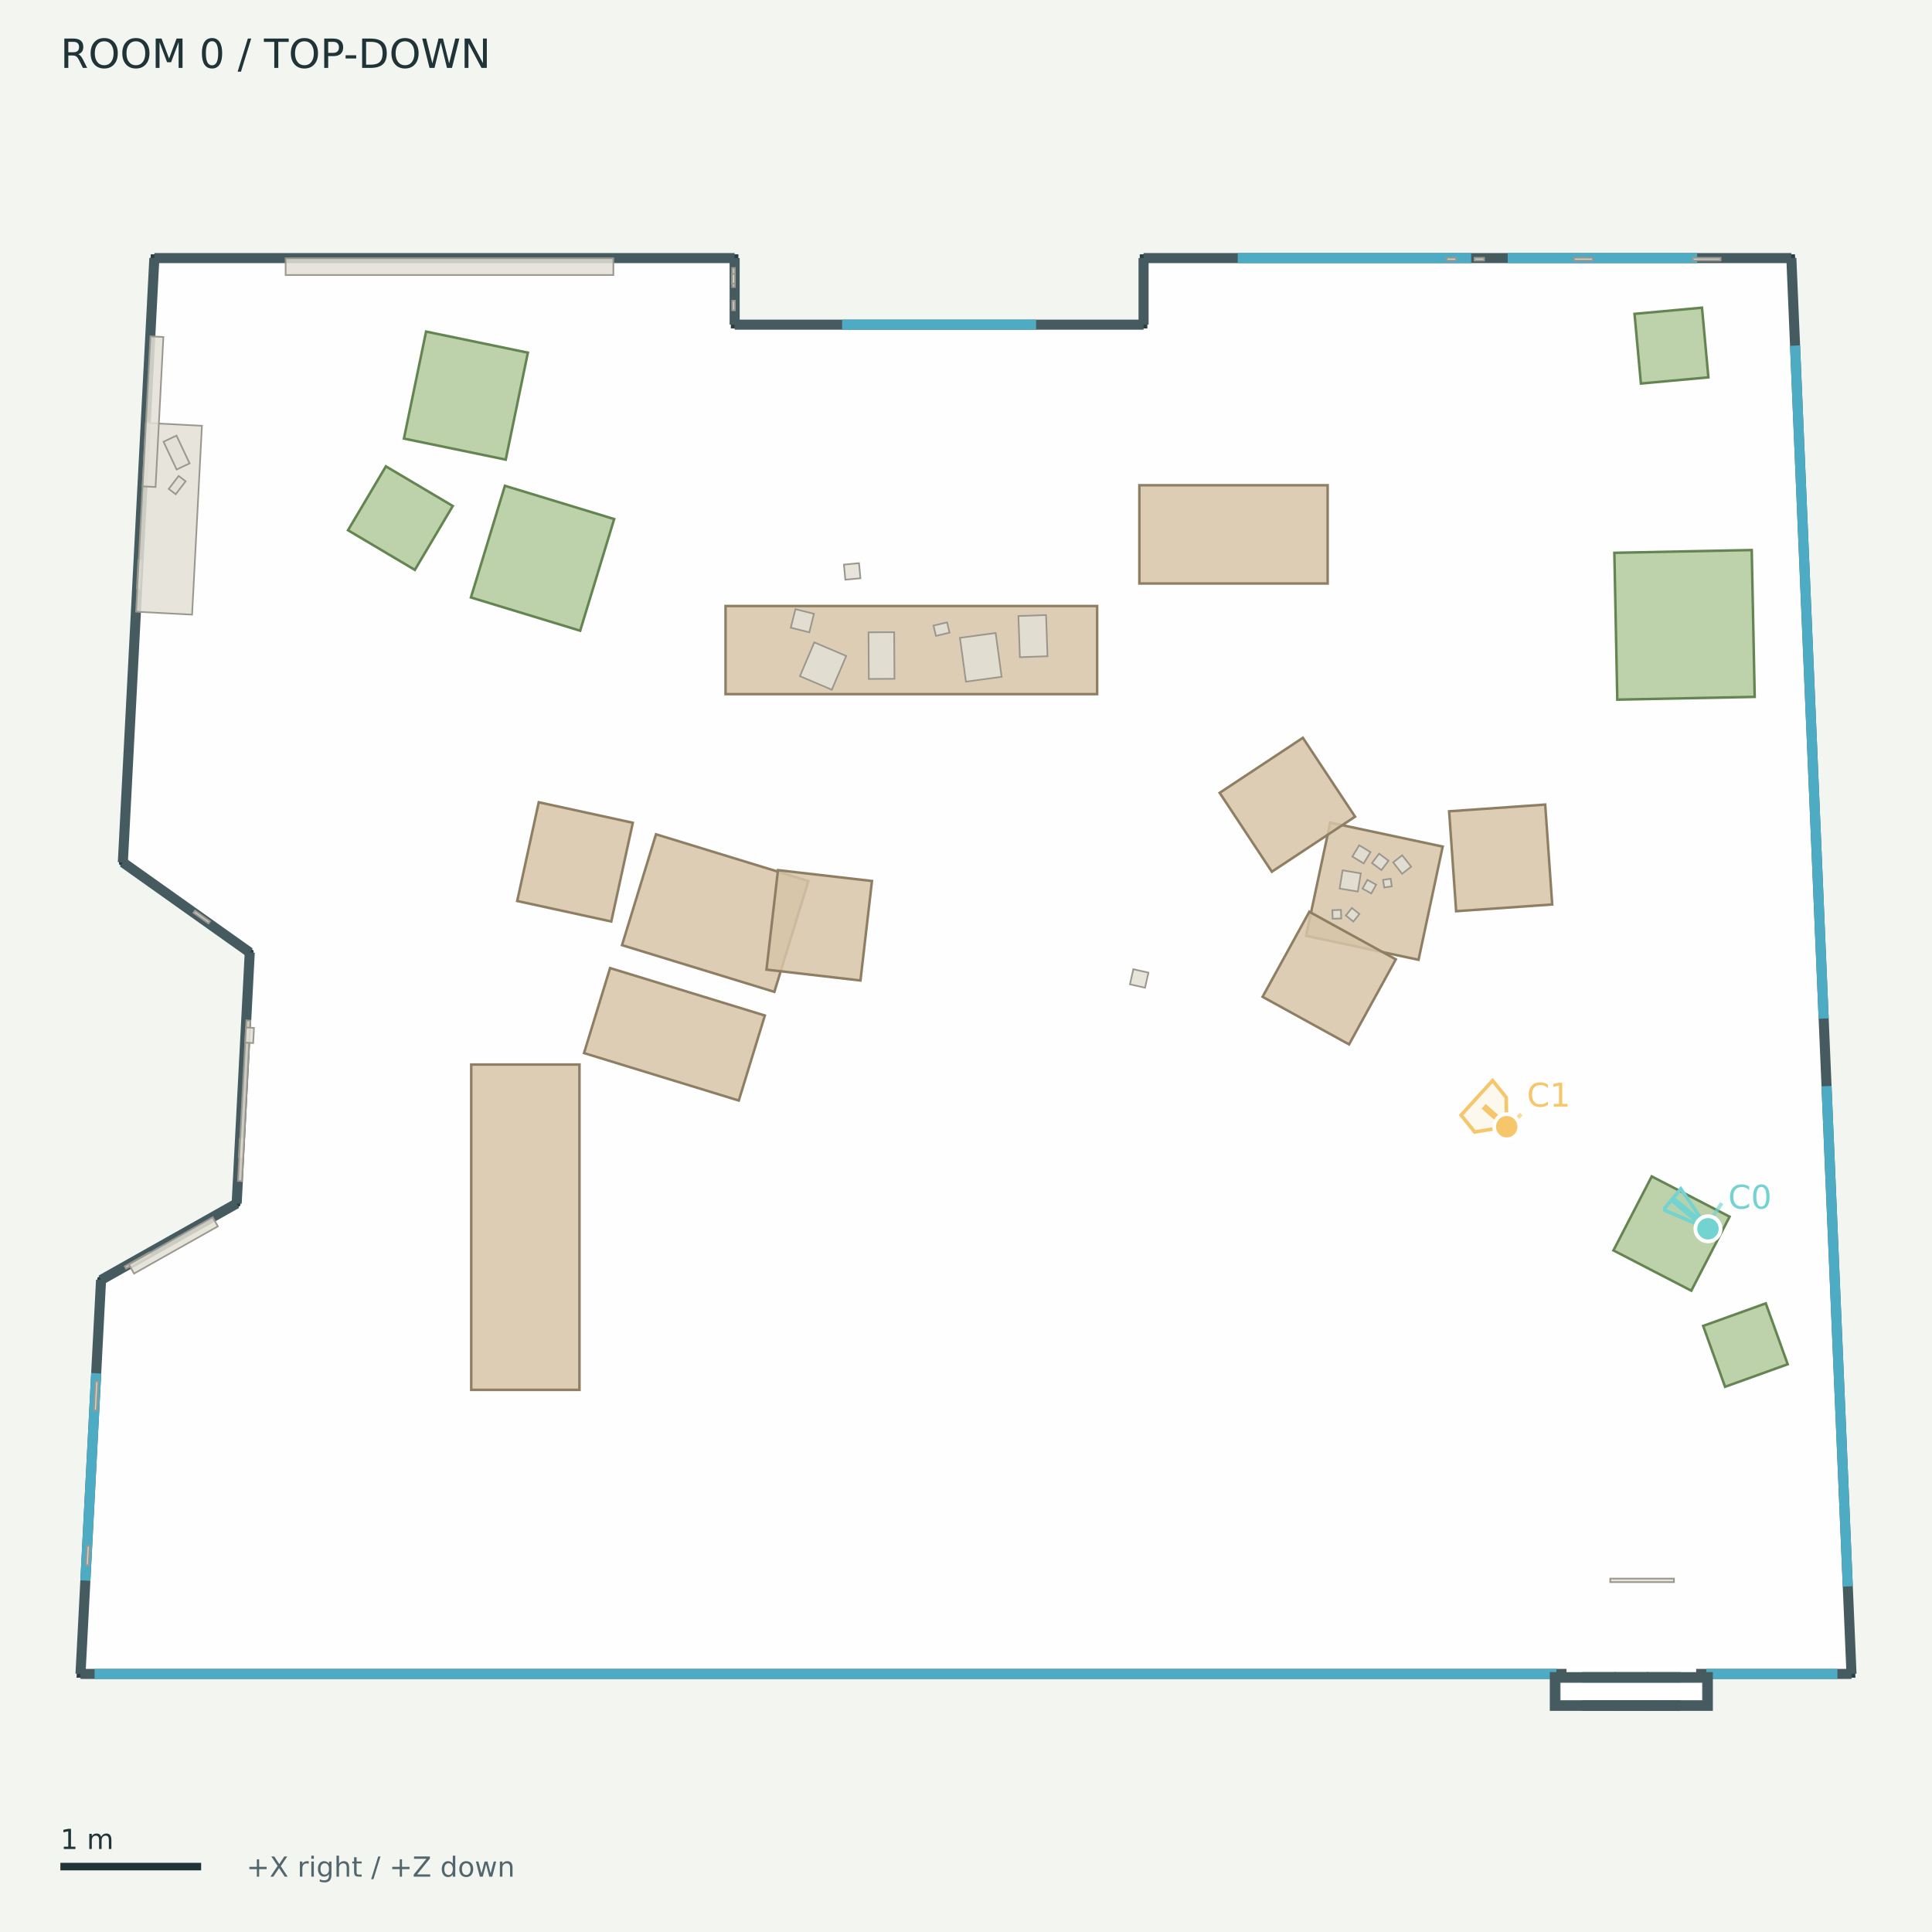
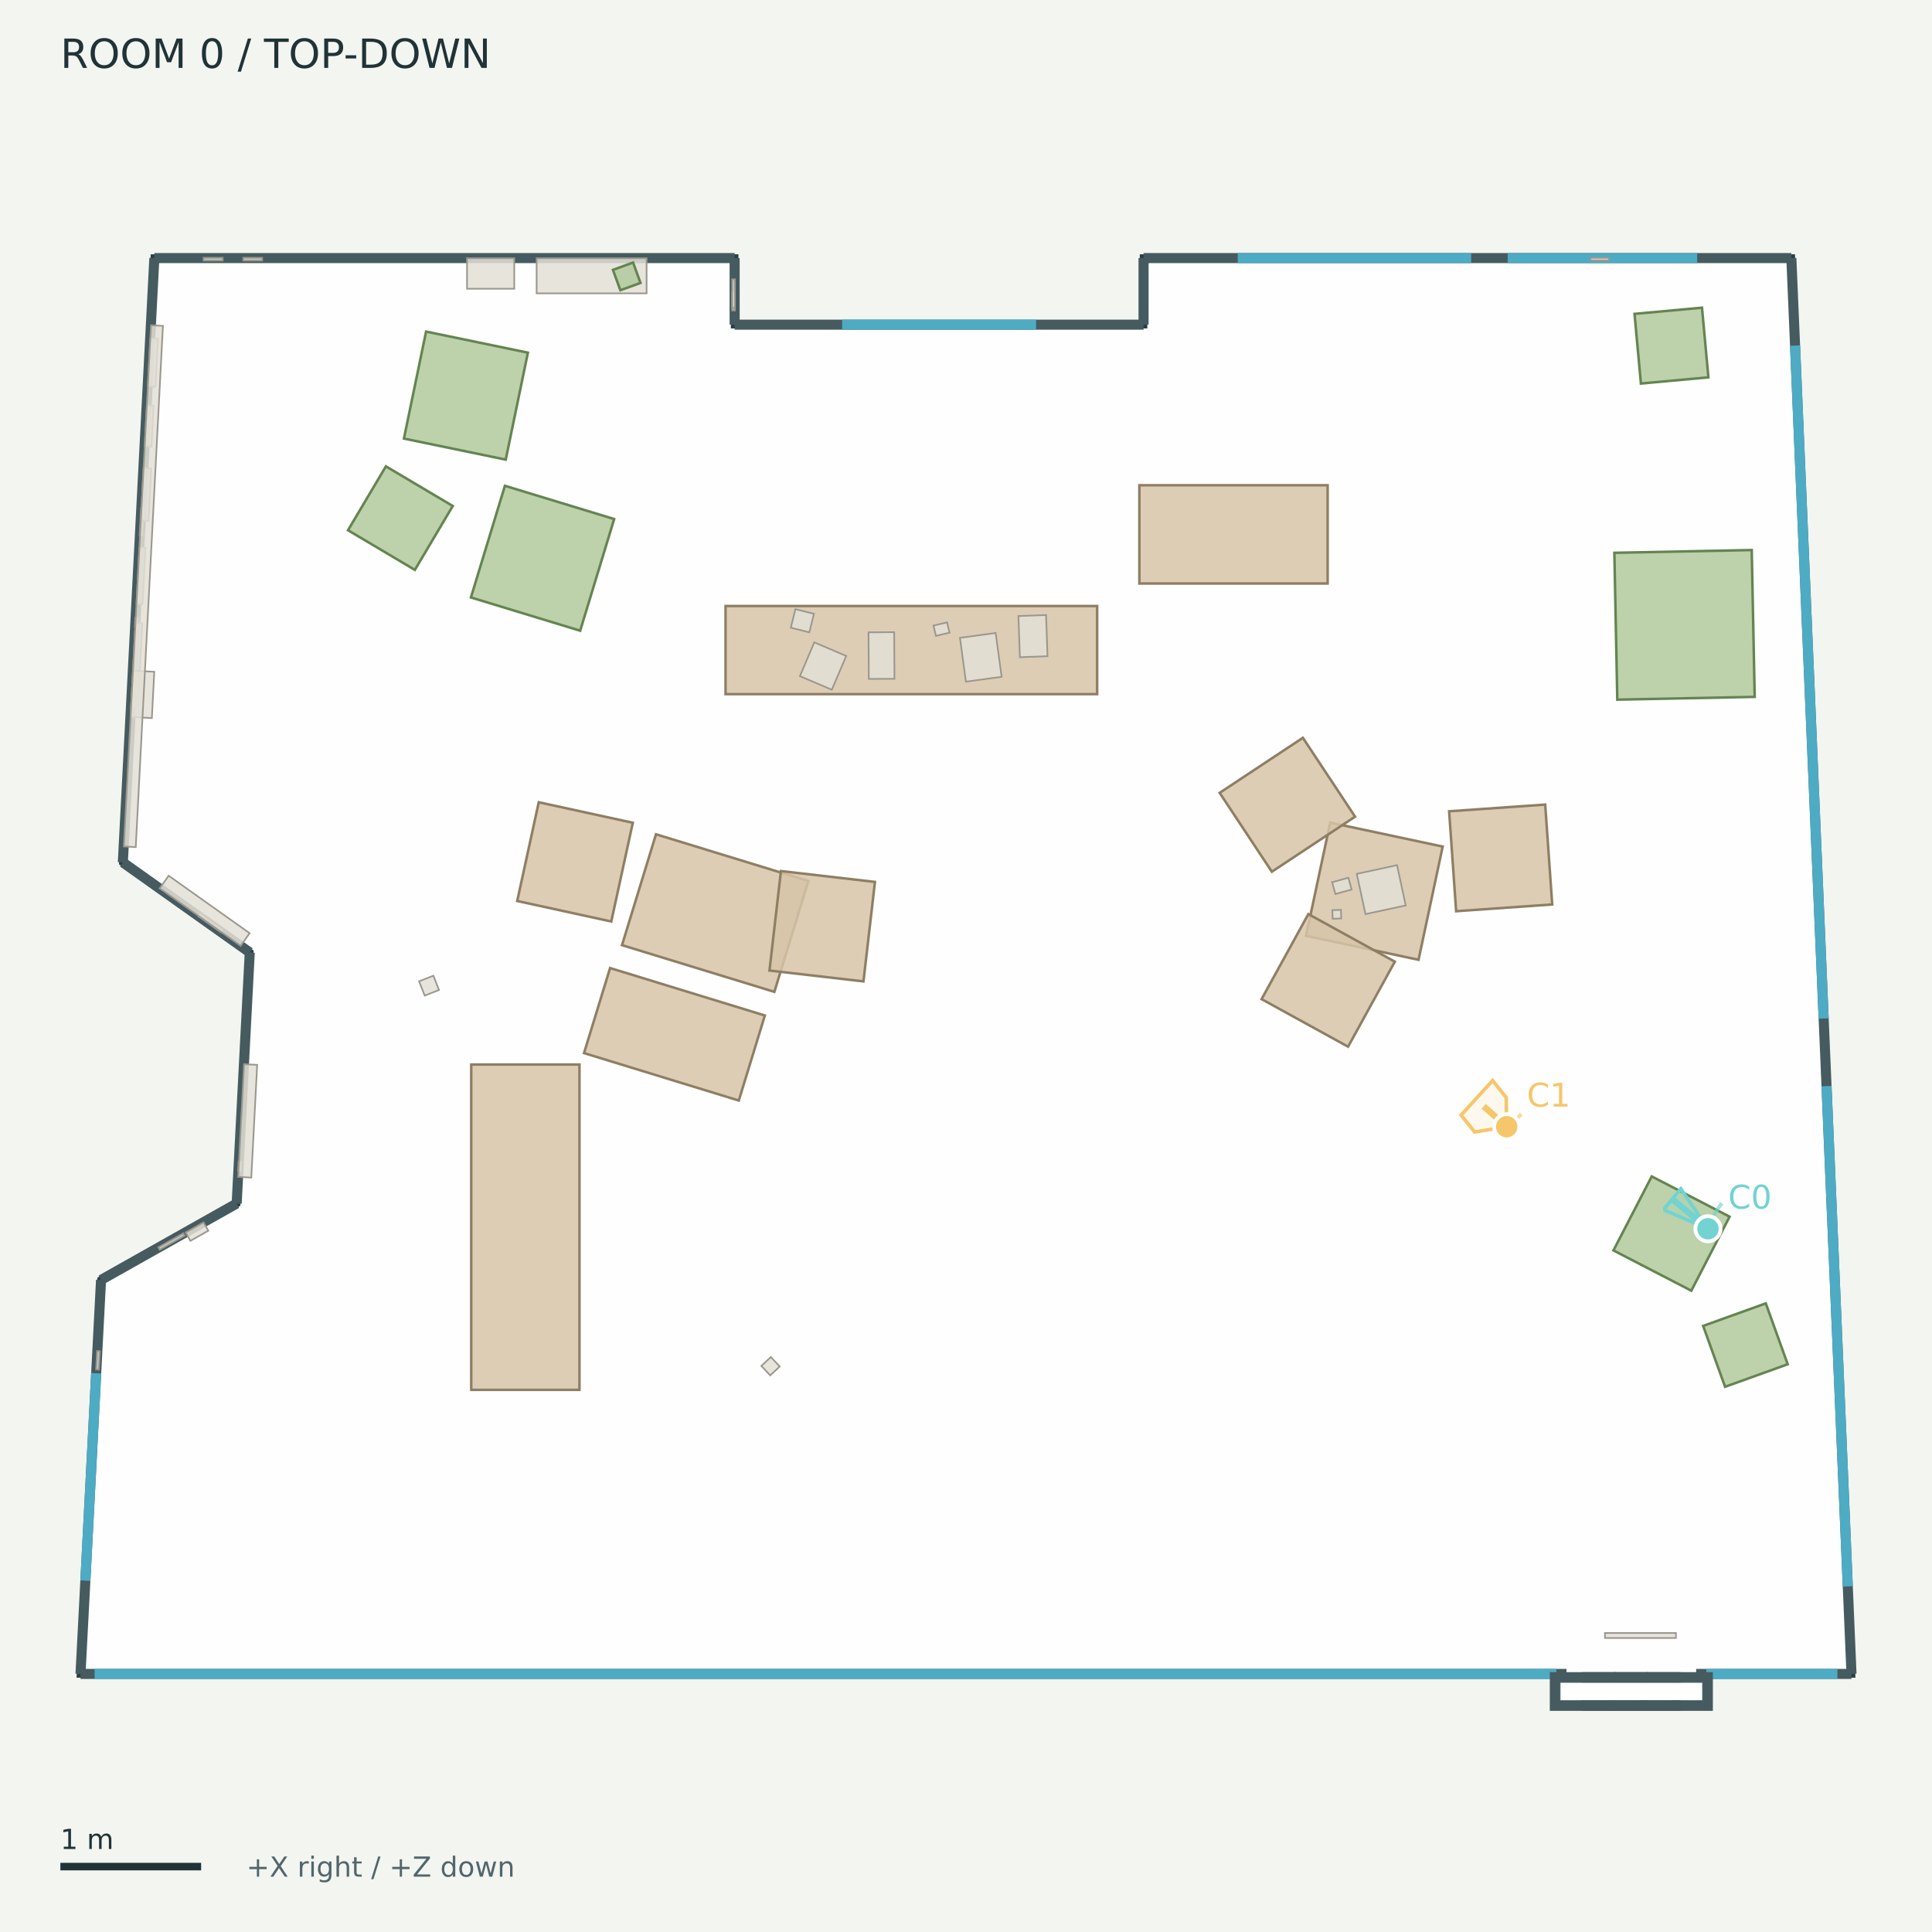
<svg xmlns="http://www.w3.org/2000/svg" width="768" height="768" viewBox="0 0 768 768">
  <rect width="100%" height="100%" fill="#f3f5f1" />
  <g font-family="DejaVu Sans">
    <defs>
      <clipPath id="map">
        <rect x="12" y="42" width="744" height="680" />
      </clipPath>
    </defs>
    <text x="24.00" y="27.00" font-size="16" fill="#203337">ROOM 0  /  TOP-DOWN</text>
    <g clip-path="url(#map)">
      <polygon points="61.36,102.59 292.03,102.59 292.03,129.06 454.58,129.06 454.58,102.59 712.09,102.59 736.00,665.41 32.00,665.41 40.17,508.79 94.08,478.42 99.28,378.62 48.83,342.81" fill="#ffffff" fill-opacity="0.85" stroke="#293f43" stroke-width="3" />
      <polyline points="61.36,102.59 292.03,102.59" fill="#455b60" fill-opacity="0.85" stroke="#455b60" stroke-width="4" />
      <polyline points="292.03,102.59 292.03,129.06" fill="#455b60" fill-opacity="0.85" stroke="#455b60" stroke-width="4" />
      <polyline points="292.03,129.06 454.58,129.06" fill="#455b60" fill-opacity="0.85" stroke="#455b60" stroke-width="4" />
      <polyline points="454.58,129.06 454.58,102.59" fill="#455b60" fill-opacity="0.85" stroke="#455b60" stroke-width="4" />
      <polyline points="454.58,102.59 712.09,102.59" fill="#455b60" fill-opacity="0.85" stroke="#455b60" stroke-width="4" />
      <polyline points="712.09,102.59 736.00,665.41" fill="#455b60" fill-opacity="0.85" stroke="#455b60" stroke-width="4" />
      <polyline points="736.00,665.41 32.00,665.41" fill="#455b60" fill-opacity="0.85" stroke="#455b60" stroke-width="4" />
      <polyline points="32.00,665.41 40.17,508.79" fill="#455b60" fill-opacity="0.85" stroke="#455b60" stroke-width="4" />
      <polyline points="40.17,508.79 94.08,478.42" fill="#455b60" fill-opacity="0.85" stroke="#455b60" stroke-width="4" />
      <polyline points="94.08,478.42 99.28,378.62" fill="#455b60" fill-opacity="0.85" stroke="#455b60" stroke-width="4" />
      <polyline points="99.28,378.62 48.83,342.81" fill="#455b60" fill-opacity="0.85" stroke="#455b60" stroke-width="4" />
      <polyline points="48.83,342.81 61.36,102.59" fill="#455b60" fill-opacity="0.85" stroke="#455b60" stroke-width="4" />
      <polyline points="334.76,129.06 411.86,129.06" fill="none" fill-opacity="0.85" stroke="#4eabc4" stroke-width="4" />
      <polyline points="492.02,102.59 584.82,102.59" fill="none" fill-opacity="0.85" stroke="#4eabc4" stroke-width="4" />
      <polyline points="599.33,102.59 674.65,102.59" fill="none" fill-opacity="0.85" stroke="#4eabc4" stroke-width="4" />
      <polyline points="713.56,137.38 724.93,404.89" fill="none" fill-opacity="0.85" stroke="#4eabc4" stroke-width="4" />
      <polyline points="726.07,431.75 734.52,630.62" fill="none" fill-opacity="0.85" stroke="#4eabc4" stroke-width="4" />
      <polyline points="33.94,628.31 38.24,545.89" fill="none" fill-opacity="0.85" stroke="#4eabc4" stroke-width="4" />
      <polyline points="37.60,665.41 618.68,665.41" fill="none" fill-opacity="0.85" stroke="#4eabc4" stroke-width="4" />
      <polyline points="678.28,665.41 730.40,665.41" fill="none" fill-opacity="0.85" stroke="#4eabc4" stroke-width="4" />
      <polyline points="622.71,665.41 674.25,665.41" fill="none" fill-opacity="0.85" stroke="#ffffff" stroke-width="5" />
      <polygon points="618.07,666.70 640.41,666.70 640.41,678.09 618.07,678.09" fill="#455b60" fill-opacity="0.85" stroke="#455b60" stroke-width="4" />
      <polygon points="630.90,666.70 653.24,666.70 653.24,678.09 630.90,678.09" fill="#455b60" fill-opacity="0.85" stroke="#455b60" stroke-width="4" />
      <polygon points="643.72,666.70 666.06,666.70 666.06,678.09 643.72,678.09" fill="#455b60" fill-opacity="0.85" stroke="#455b60" stroke-width="4" />
      <polygon points="656.55,666.70 678.89,666.70 678.89,678.09 656.55,678.09" fill="#455b60" fill-opacity="0.85" stroke="#455b60" stroke-width="4" />
      <polygon points="622.83,671.45 674.13,671.45 674.13,673.33 622.83,673.33" fill="none" fill-opacity="0.85" stroke="#ffffff" stroke-width="5" />
      <polygon points="288.42,240.90 436.13,240.90 436.13,275.93 288.42,275.93" fill="#d7c4a8" fill-opacity="0.85" stroke="#8e7e64" stroke-width="1" />
      <polygon points="452.92,192.89 527.76,192.89 527.76,231.95 452.92,231.95" fill="#d7c4a8" fill-opacity="0.85" stroke="#8e7e64" stroke-width="1" />
      <polygon points="260.77,331.64 321.34,350.21 307.82,394.28 247.26,375.71" fill="#d7c4a8" fill-opacity="0.85" stroke="#8e7e64" stroke-width="1" />
      <polygon points="293.68,437.48 232.16,418.62 242.52,384.82 304.04,403.68" fill="#d7c4a8" fill-opacity="0.85" stroke="#8e7e64" stroke-width="1" />
      <polygon points="251.55,327.06 242.99,366.31 205.60,358.16 214.16,318.91" fill="#d7c4a8" fill-opacity="0.85" stroke="#8e7e64" stroke-width="1" />
-       <polygon points="304.69,385.44 309.26,345.90 346.62,350.21 342.05,389.76" fill="#d7c4a8" fill-opacity="0.85" stroke="#8e7e64" stroke-width="1" />
+       <polygon points="305.88,385.81 310.44,346.26 347.81,350.58 343.24,390.12" fill="#d7c4a8" fill-opacity="0.85" stroke="#8e7e64" stroke-width="1" />
      <polygon points="528.78,327.00 573.49,336.53 563.89,381.53 519.18,372.00" fill="#d7c4a8" fill-opacity="0.85" stroke="#8e7e64" stroke-width="1" />
      <polygon points="538.66,324.64 505.58,346.52 484.84,315.17 517.91,293.29" fill="#d7c4a8" fill-opacity="0.85" stroke="#8e7e64" stroke-width="1" />
-       <polygon points="520.48,362.45 554.86,381.36 536.27,415.16 501.89,396.25" fill="#d7c4a8" fill-opacity="0.85" stroke="#8e7e64" stroke-width="1" />
+       <polygon points="520.09,363.37 554.47,382.28 535.88,416.07 501.50,397.17" fill="#d7c4a8" fill-opacity="0.85" stroke="#8e7e64" stroke-width="1" />
      <polygon points="578.84,362.22 576.05,322.50 614.24,319.83 617.03,359.54" fill="#d7c4a8" fill-opacity="0.85" stroke="#8e7e64" stroke-width="1" />
      <polygon points="187.32,552.49 187.32,423.17 230.35,423.17 230.35,552.49" fill="#d7c4a8" fill-opacity="0.85" stroke="#8e7e64" stroke-width="1" />
      <polygon points="642.90,278.12 641.73,219.75 696.34,218.65 697.52,277.02" fill="#b1c99c" fill-opacity="0.85" stroke="#648451" stroke-width="1" />
      <polygon points="676.57,122.31 679.11,150.00 652.29,152.46 649.75,124.77" fill="#b1c99c" fill-opacity="0.85" stroke="#648451" stroke-width="1" />
      <polygon points="153.40,185.38 179.98,201.14 164.91,226.54 138.34,210.78" fill="#b1c99c" fill-opacity="0.85" stroke="#648451" stroke-width="1" />
      <polygon points="187.20,237.50 200.71,193.11 244.14,206.33 230.63,250.72" fill="#b1c99c" fill-opacity="0.85" stroke="#648451" stroke-width="1" />
      <polygon points="201.04,182.71 160.57,174.34 169.37,131.81 209.84,140.19" fill="#b1c99c" fill-opacity="0.85" stroke="#648451" stroke-width="1" />
      <polygon points="685.74,551.27 677.03,527.07 701.93,518.11 710.64,542.31" fill="#b1c99c" fill-opacity="0.85" stroke="#648451" stroke-width="1" />
      <polygon points="672.32,513.07 641.37,497.06 656.59,467.64 687.54,483.65" fill="#b1c99c" fill-opacity="0.85" stroke="#648451" stroke-width="1" />
-       <polygon points="672.94,102.48 683.96,102.48 683.96,103.57 672.94,103.57" fill="#e3dfd6" fill-opacity="0.85" stroke="#9a978e" stroke-width="0.65" />
-       <polygon points="54.41,233.89 54.99,222.67 56.08,222.73 55.50,233.95" fill="#e3dfd6" fill-opacity="0.85" stroke="#9a978e" stroke-width="0.65" />
-       <polygon points="625.65,102.48 633.15,102.48 633.15,103.57 625.65,103.57" fill="#e3dfd6" fill-opacity="0.85" stroke="#9a978e" stroke-width="0.65" />
-       <polygon points="292.14,119.52 292.14,123.35 291.05,123.35 291.05,119.52" fill="#e3dfd6" fill-opacity="0.85" stroke="#9a978e" stroke-width="0.65" />
-       <polygon points="586.17,102.48 589.95,102.48 589.95,103.57 586.17,103.57" fill="#e3dfd6" fill-opacity="0.85" stroke="#9a978e" stroke-width="0.65" />
-       <polygon points="37.36,560.65 37.96,549.05 39.05,549.10 38.45,560.70" fill="#e3dfd6" fill-opacity="0.85" stroke="#9a978e" stroke-width="0.65" />
-       <polygon points="49.57,503.37 59.31,497.88 59.85,498.84 50.11,504.32" fill="#e3dfd6" fill-opacity="0.85" stroke="#9a978e" stroke-width="0.65" />
-       <polygon points="34.15,622.19 34.55,614.46 35.64,614.51 35.24,622.24" fill="#e3dfd6" fill-opacity="0.85" stroke="#9a978e" stroke-width="0.65" />
-       <polygon points="94.93,459.97 95.31,452.75 96.40,452.81 96.02,460.03" fill="#e3dfd6" fill-opacity="0.85" stroke="#9a978e" stroke-width="0.65" />
-       <polygon points="575.07,102.48 578.82,102.48 578.82,103.57 575.07,103.57" fill="#e3dfd6" fill-opacity="0.85" stroke="#9a978e" stroke-width="0.65" />
-       <polygon points="292.14,106.52 292.14,114.12 291.05,114.12 291.05,106.52" fill="#e3dfd6" fill-opacity="0.85" stroke="#9a978e" stroke-width="0.65" />
-       <polygon points="542.08,343.22 537.58,340.51 540.30,336.01 544.79,338.73" fill="#e3dfd6" fill-opacity="0.85" stroke="#9a978e" stroke-width="0.65" />
+       <polygon points="632.23,102.48 639.55,102.48 639.55,103.57 632.23,103.57" fill="#e3dfd6" fill-opacity="0.85" stroke="#9a978e" stroke-width="0.65" />
+       <polygon points="53.61,249.16 53.80,245.45 54.89,245.51 54.70,249.22" fill="#e3dfd6" fill-opacity="0.85" stroke="#9a978e" stroke-width="0.65" />
+       <polygon points="38.21,544.37 38.59,537.06 39.68,537.12 39.30,544.43" fill="#e3dfd6" fill-opacity="0.85" stroke="#9a978e" stroke-width="0.65" />
+       <polygon points="292.14,116.07 292.14,123.42 291.05,123.42 291.05,116.07" fill="#e3dfd6" fill-opacity="0.85" stroke="#9a978e" stroke-width="0.65" />
+       <polygon points="94.65,465.39 94.84,461.76 95.93,461.82 95.74,465.45" fill="#e3dfd6" fill-opacity="0.85" stroke="#9a978e" stroke-width="0.65" />
+       <polygon points="96.73,102.48 104.21,102.48 104.21,103.57 96.73,103.57" fill="#e3dfd6" fill-opacity="0.85" stroke="#9a978e" stroke-width="0.65" />
+       <polygon points="55.50,212.87 56.08,201.88 57.17,201.94 56.59,212.93" fill="#e3dfd6" fill-opacity="0.85" stroke="#9a978e" stroke-width="0.65" />
+       <polygon points="80.94,102.48 88.51,102.48 88.51,103.57 80.94,103.57" fill="#e3dfd6" fill-opacity="0.85" stroke="#9a978e" stroke-width="0.65" />
+       <polygon points="87.75,370.57 78.83,364.24 79.46,363.34 88.38,369.68" fill="#e3dfd6" fill-opacity="0.85" stroke="#9a978e" stroke-width="0.65" />
+       <polygon points="539.34,347.37 555.34,343.92 558.79,359.93 542.79,363.37" fill="#e3dfd6" fill-opacity="0.85" stroke="#9a978e" stroke-width="0.65" />
      <polygon points="533.16,365.11 529.74,365.22 529.63,361.80 533.05,361.69" fill="#e3dfd6" fill-opacity="0.85" stroke="#9a978e" stroke-width="0.65" />
-       <polygon points="553.27,352.33 550.25,352.79 549.79,349.76 552.81,349.30" fill="#e3dfd6" fill-opacity="0.85" stroke="#9a978e" stroke-width="0.65" />
-       <polygon points="539.75,354.41 532.52,353.21 533.71,345.97 540.95,347.17" fill="#e3dfd6" fill-opacity="0.85" stroke="#9a978e" stroke-width="0.65" />
-       <polygon points="557.36,347.35 553.79,342.81 557.39,339.98 560.96,344.52" fill="#e3dfd6" fill-opacity="0.85" stroke="#9a978e" stroke-width="0.65" />
-       <polygon points="549.14,345.89 545.39,343.08 548.20,339.33 551.95,342.14" fill="#e3dfd6" fill-opacity="0.85" stroke="#9a978e" stroke-width="0.65" />
-       <polygon points="545.10,355.16 541.63,353.22 543.57,349.75 547.04,351.69" fill="#e3dfd6" fill-opacity="0.85" stroke="#9a978e" stroke-width="0.65" />
-       <polygon points="537.98,366.34 534.98,363.93 537.39,360.93 540.39,363.34" fill="#e3dfd6" fill-opacity="0.85" stroke="#9a978e" stroke-width="0.65" />
+       <polygon points="537.29,353.60 530.84,355.38 529.54,350.69 536.00,348.91" fill="#e3dfd6" fill-opacity="0.85" stroke="#9a978e" stroke-width="0.65" />
      <polygon points="355.57,269.83 345.37,269.89 345.25,251.36 355.45,251.30" fill="#e3dfd6" fill-opacity="0.85" stroke="#9a978e" stroke-width="0.65" />
      <polygon points="416.40,260.86 405.42,261.25 404.84,244.88 415.83,244.50" fill="#e3dfd6" fill-opacity="0.85" stroke="#9a978e" stroke-width="0.65" />
      <polygon points="398.16,269.04 383.97,270.98 381.60,253.55 395.79,251.62" fill="#e3dfd6" fill-opacity="0.85" stroke="#9a978e" stroke-width="0.65" />
      <polygon points="323.69,255.35 336.38,260.75 330.66,274.18 317.98,268.78" fill="#e3dfd6" fill-opacity="0.85" stroke="#9a978e" stroke-width="0.65" />
      <polygon points="371.07,248.68 376.47,247.40 377.45,251.49 372.05,252.77" fill="#e3dfd6" fill-opacity="0.85" stroke="#9a978e" stroke-width="0.65" />
      <polygon points="321.72,251.36 314.35,249.52 316.19,242.15 323.56,243.99" fill="#e3dfd6" fill-opacity="0.85" stroke="#9a978e" stroke-width="0.65" />
-       <polygon points="94.60,469.44 97.93,405.61 99.53,405.70 96.20,469.52" fill="#e3dfd6" fill-opacity="0.85" stroke="#9a978e" stroke-width="0.65" />
-       <polygon points="51.23,502.63 84.55,483.85 86.60,487.49 53.28,506.27" fill="#e3dfd6" fill-opacity="0.85" stroke="#9a978e" stroke-width="0.65" />
-       <polygon points="54.09,243.16 58.00,168.09 80.27,169.25 76.36,244.33" fill="#e3dfd6" fill-opacity="0.85" stroke="#9a978e" stroke-width="0.65" />
-       <polygon points="292.14,108.92 292.14,112.73 291.05,112.73 291.05,108.92" fill="#e3dfd6" fill-opacity="0.85" stroke="#9a978e" stroke-width="0.65" />
-       <polygon points="113.54,102.65 243.82,102.65 243.82,109.33 113.54,109.33" fill="#e3dfd6" fill-opacity="0.85" stroke="#9a978e" stroke-width="0.65" />
-       <polygon points="82.89,367.11 76.89,362.86 77.52,361.97 83.52,366.22" fill="#e3dfd6" fill-opacity="0.85" stroke="#9a978e" stroke-width="0.65" />
-       <polygon points="71.01,189.20 73.79,191.32 69.84,196.47 67.07,194.35" fill="#e3dfd6" fill-opacity="0.85" stroke="#9a978e" stroke-width="0.65" />
-       <polygon points="70.16,173.16 75.37,184.20 70.21,186.64 65.00,175.59" fill="#e3dfd6" fill-opacity="0.85" stroke="#9a978e" stroke-width="0.65" />
-       <polygon points="56.69,193.33 59.80,133.69 64.95,133.96 61.84,193.60" fill="#e3dfd6" fill-opacity="0.85" stroke="#9a978e" stroke-width="0.65" />
-       <polygon points="97.47,414.46 97.78,408.44 100.96,408.61 100.65,414.62" fill="#e3dfd6" fill-opacity="0.85" stroke="#9a978e" stroke-width="0.65" />
-       <polygon points="665.42,628.92 640.10,628.92 640.10,627.52 665.42,627.52" fill="#e3dfd6" fill-opacity="0.85" stroke="#9a978e" stroke-width="0.65" />
-       <polygon points="455.17,392.63 449.17,391.28 450.52,385.28 456.52,386.63" fill="#e3dfd6" fill-opacity="0.85" stroke="#9a978e" stroke-width="0.65" />
-       <polygon points="336.04,230.44 335.47,224.44 341.47,223.87 342.04,229.87" fill="#e3dfd6" fill-opacity="0.85" stroke="#9a978e" stroke-width="0.65" />
+       <polygon points="94.69,467.83 97.02,423.03 102.23,423.30 99.89,468.11" fill="#e3dfd6" fill-opacity="0.85" stroke="#9a978e" stroke-width="0.65" />
+       <polygon points="54.25,240.02 55.42,217.61 57.82,217.73 56.65,240.15" fill="#e3dfd6" fill-opacity="0.85" stroke="#9a978e" stroke-width="0.65" />
+       <polygon points="292.14,111.03 292.14,122.39 291.05,122.39 291.05,111.03" fill="#e3dfd6" fill-opacity="0.85" stroke="#9a978e" stroke-width="0.65" />
+       <polygon points="62.95,495.83 72.85,490.25 73.39,491.21 63.49,496.78" fill="#e3dfd6" fill-opacity="0.85" stroke="#9a978e" stroke-width="0.65" />
+       <polygon points="213.32,102.65 257.03,102.65 257.03,116.61 213.32,116.61" fill="#e3dfd6" fill-opacity="0.85" stroke="#9a978e" stroke-width="0.65" />
+       <polygon points="52.10,281.25 53.85,247.61 56.56,247.75 54.80,281.39" fill="#e3dfd6" fill-opacity="0.85" stroke="#9a978e" stroke-width="0.65" />
+       <polygon points="95.66,375.98 63.48,353.14 67.05,348.11 99.23,370.96" fill="#e3dfd6" fill-opacity="0.85" stroke="#9a978e" stroke-width="0.65" />
+       <polygon points="55.98,206.93 57.06,186.08 60.09,186.24 59.00,207.08" fill="#e3dfd6" fill-opacity="0.85" stroke="#9a978e" stroke-width="0.65" />
+       <polygon points="243.65,107.27 251.66,104.36 254.61,112.47 246.60,115.38" fill="#b1c99c" fill-opacity="0.85" stroke="#648451" stroke-width="1" />
+       <polygon points="185.65,102.65 204.42,102.65 204.42,114.78 185.65,114.78" fill="#e3dfd6" fill-opacity="0.85" stroke="#9a978e" stroke-width="0.65" />
+       <polygon points="51.90,285.00 52.86,266.59 61.33,267.04 60.37,285.45" fill="#e3dfd6" fill-opacity="0.85" stroke="#9a978e" stroke-width="0.65" />
+       <polygon points="58.76,153.59 59.75,134.53 62.79,134.68 61.80,153.75" fill="#e3dfd6" fill-opacity="0.85" stroke="#9a978e" stroke-width="0.65" />
+       <polygon points="73.80,489.91 80.92,485.90 82.80,489.24 75.69,493.25" fill="#e3dfd6" fill-opacity="0.85" stroke="#9a978e" stroke-width="0.65" />
+       <polygon points="57.52,177.38 58.37,161.13 61.05,161.27 60.21,177.52" fill="#e3dfd6" fill-opacity="0.85" stroke="#9a978e" stroke-width="0.65" />
+       <polygon points="49.22,336.48 60.03,129.29 64.77,129.54 53.96,336.73" fill="#e3dfd6" fill-opacity="0.85" stroke="#9a978e" stroke-width="0.65" />
+       <polygon points="666.21,651.13 637.99,651.13 637.99,649.14 666.21,649.14" fill="#e3dfd6" fill-opacity="0.85" stroke="#9a978e" stroke-width="0.65" />
+       <polygon points="306.17,546.74 302.64,542.97 306.42,539.44 309.95,543.21" fill="#e3dfd6" fill-opacity="0.85" stroke="#9a978e" stroke-width="0.65" />
+       <polygon points="174.52,393.54 168.83,395.77 166.59,390.09 172.28,387.85" fill="#e3dfd6" fill-opacity="0.85" stroke="#9a978e" stroke-width="0.65" />
      <g data-lens="pinhole">
        <polyline points="678.95,488.45 678.82,488.49 678.72,488.51 678.64,488.50 678.57,488.47 678.52,488.41 678.50,488.33 678.49,488.23 678.50,488.11 678.53,487.96 678.58,487.79 678.65,487.60 678.73,487.38 678.84,487.14 678.96,486.88 679.11,486.59 679.27,486.29 679.45,485.96 679.65,485.60 679.87,485.23 680.11,484.83 680.37,484.41 680.64,483.96 680.94,483.50 681.25,483.01 681.59,482.50 681.94,481.96 682.31,481.41 682.69,480.83 683.10,480.23 683.53,479.60 683.97,478.96 684.44,478.29" fill="none" stroke="#72d3d0" opacity="0.65" stroke-width="1.5" />
        <polygon points="661.73,480.28 668.14,472.58 678.95,488.45 661.84,481.14" fill="#72d3d0" fill-opacity="0.10" stroke="#72d3d0" stroke-width="1.4" />
        <polyline points="678.95,488.45 664.99,476.86" fill="none" stroke="#72d3d0" stroke-width="2.5" />
        <circle cx="678.947" cy="488.453" r="5" fill="#72d3d0" stroke="white" stroke-width="1.5" />
        <text x="686.95" y="480.45" font-size="13" fill="#72d3d0">C0</text>
      </g>
      <g data-lens="pinhole">
        <polyline points="598.95,447.89 598.90,447.96 598.87,448.02 598.85,448.06 598.85,448.08 598.87,448.09 598.90,448.09 598.94,448.07 599.00,448.04 599.07,447.99 599.16,447.93 599.26,447.85 599.38,447.76 599.51,447.65 599.65,447.53 599.81,447.40 599.99,447.25 600.18,447.08 600.38,446.90 600.60,446.71 600.83,446.50 601.08,446.28 601.34,446.05 601.62,445.80 601.91,445.53 602.22,445.25 602.53,444.96 602.87,444.65 603.22,444.33 603.58,443.99 603.96,443.64 604.35,443.28 604.75,442.90" fill="none" stroke="#f6c66a" opacity="0.65" stroke-width="1.5" />
        <polygon points="580.80,443.28 593.33,429.53 598.73,436.24 598.95,447.89 586.21,449.98" fill="#f6c66a" fill-opacity="0.10" stroke="#f6c66a" stroke-width="1.4" />
        <polyline points="598.95,447.89 589.77,439.76" fill="none" stroke="#f6c66a" stroke-width="2.5" />
        <circle cx="598.945" cy="447.894" r="5" fill="#f6c66a" stroke="white" stroke-width="1.5" />
        <text x="606.95" y="439.89" font-size="13" fill="#f6c66a">C1</text>
      </g>
    </g>
    <path d="M24 742 h55.953" stroke="#203337" stroke-width="3" />
    <text x="24.00" y="735.00" font-size="11" fill="#203337">1 m</text>
    <text x="97.95" y="746.00" font-size="11" fill="#52666b">+X right / +Z down</text>
  </g>
</svg>
